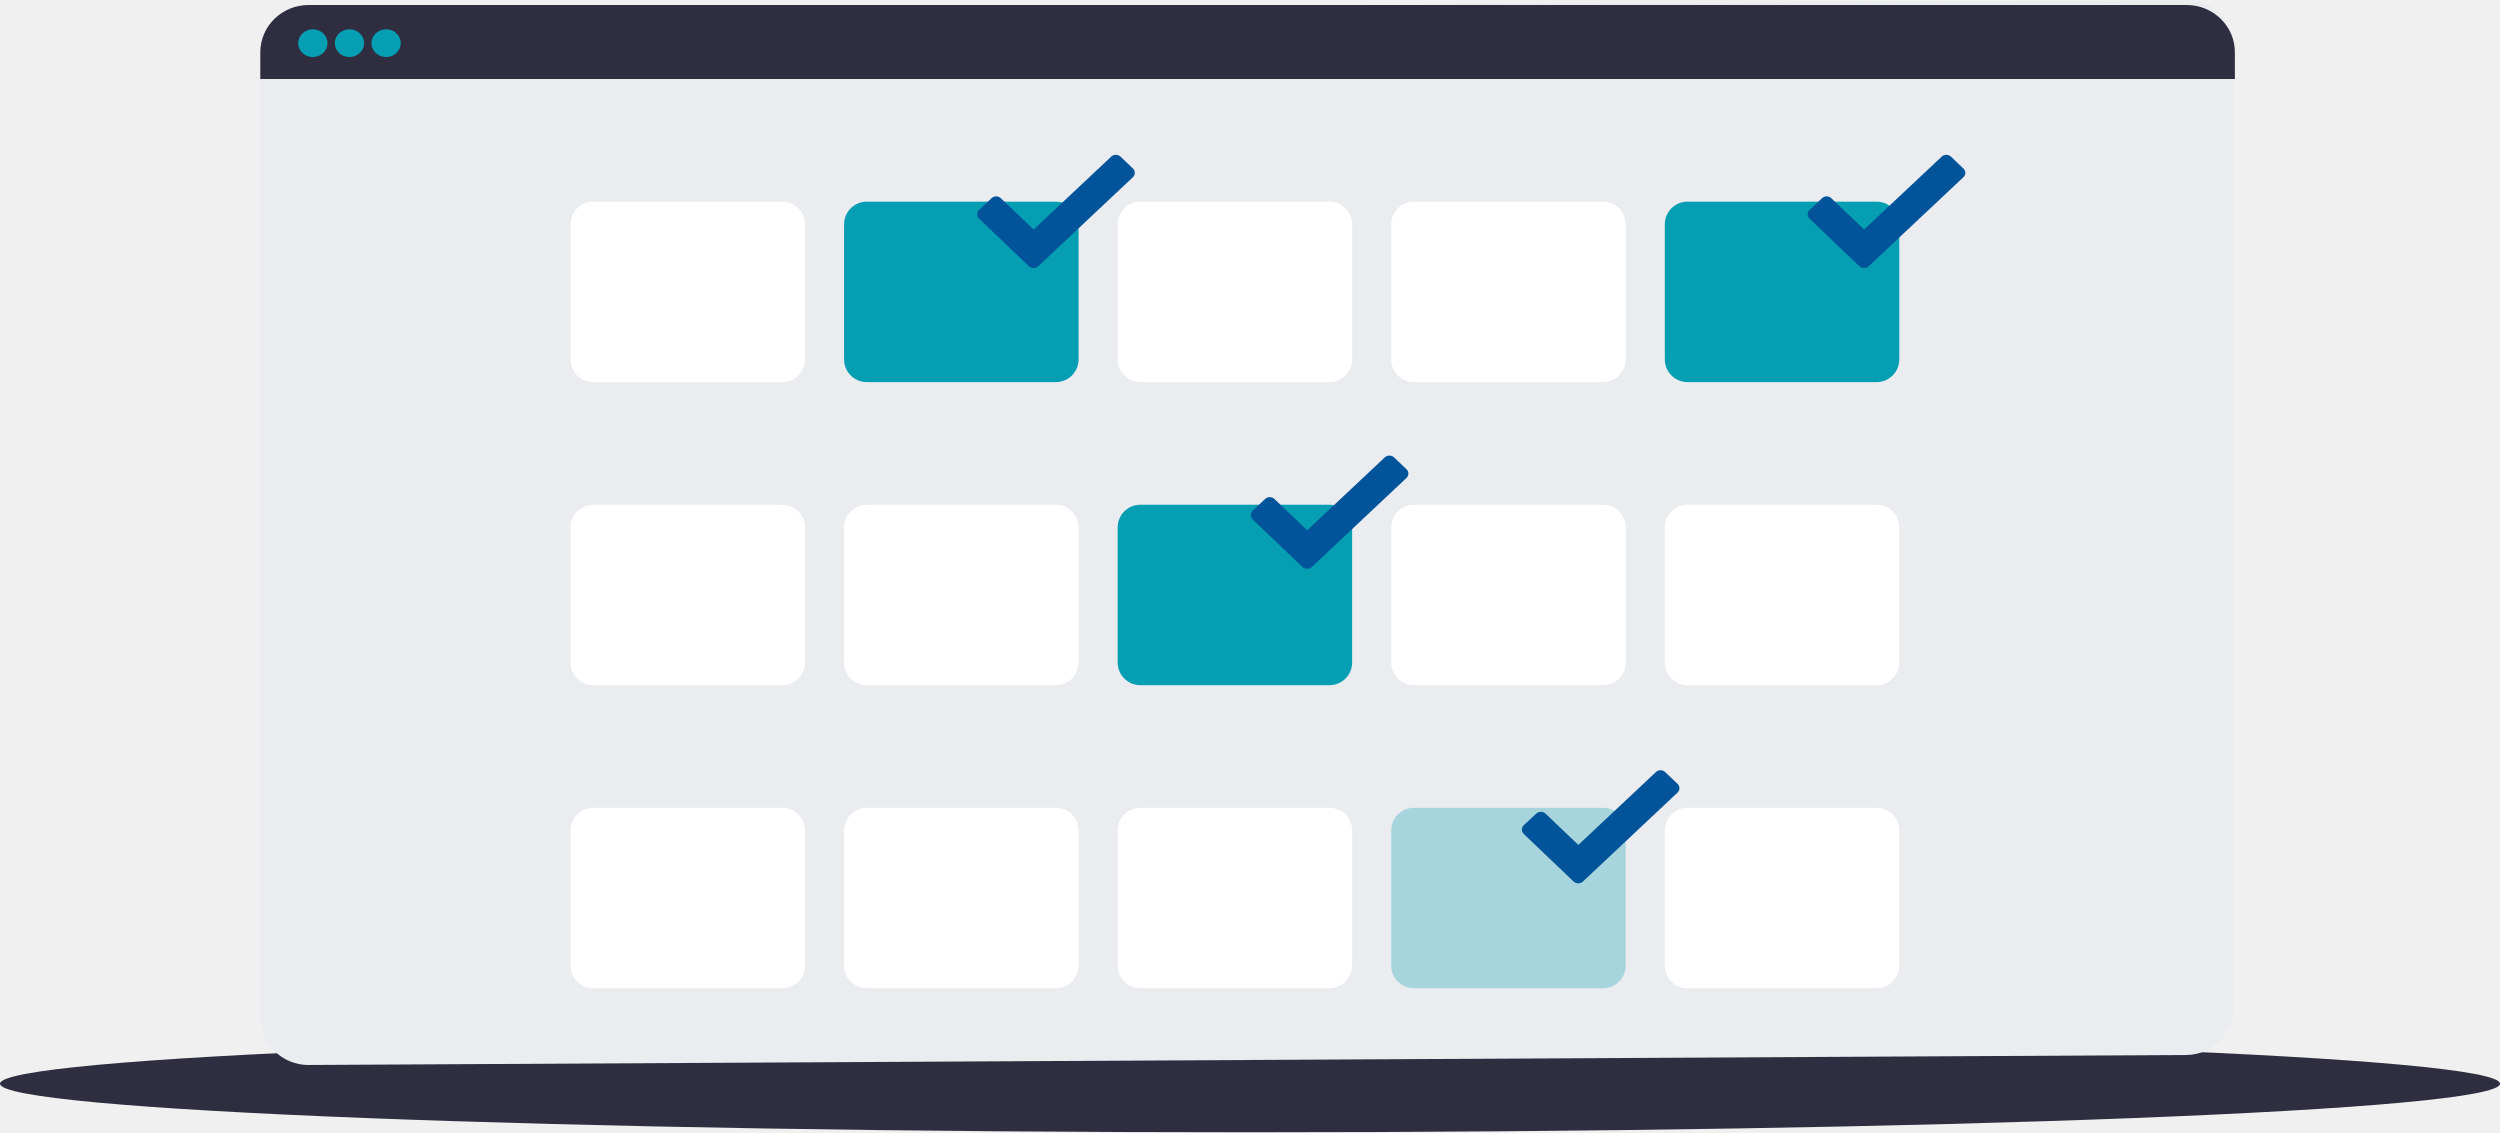
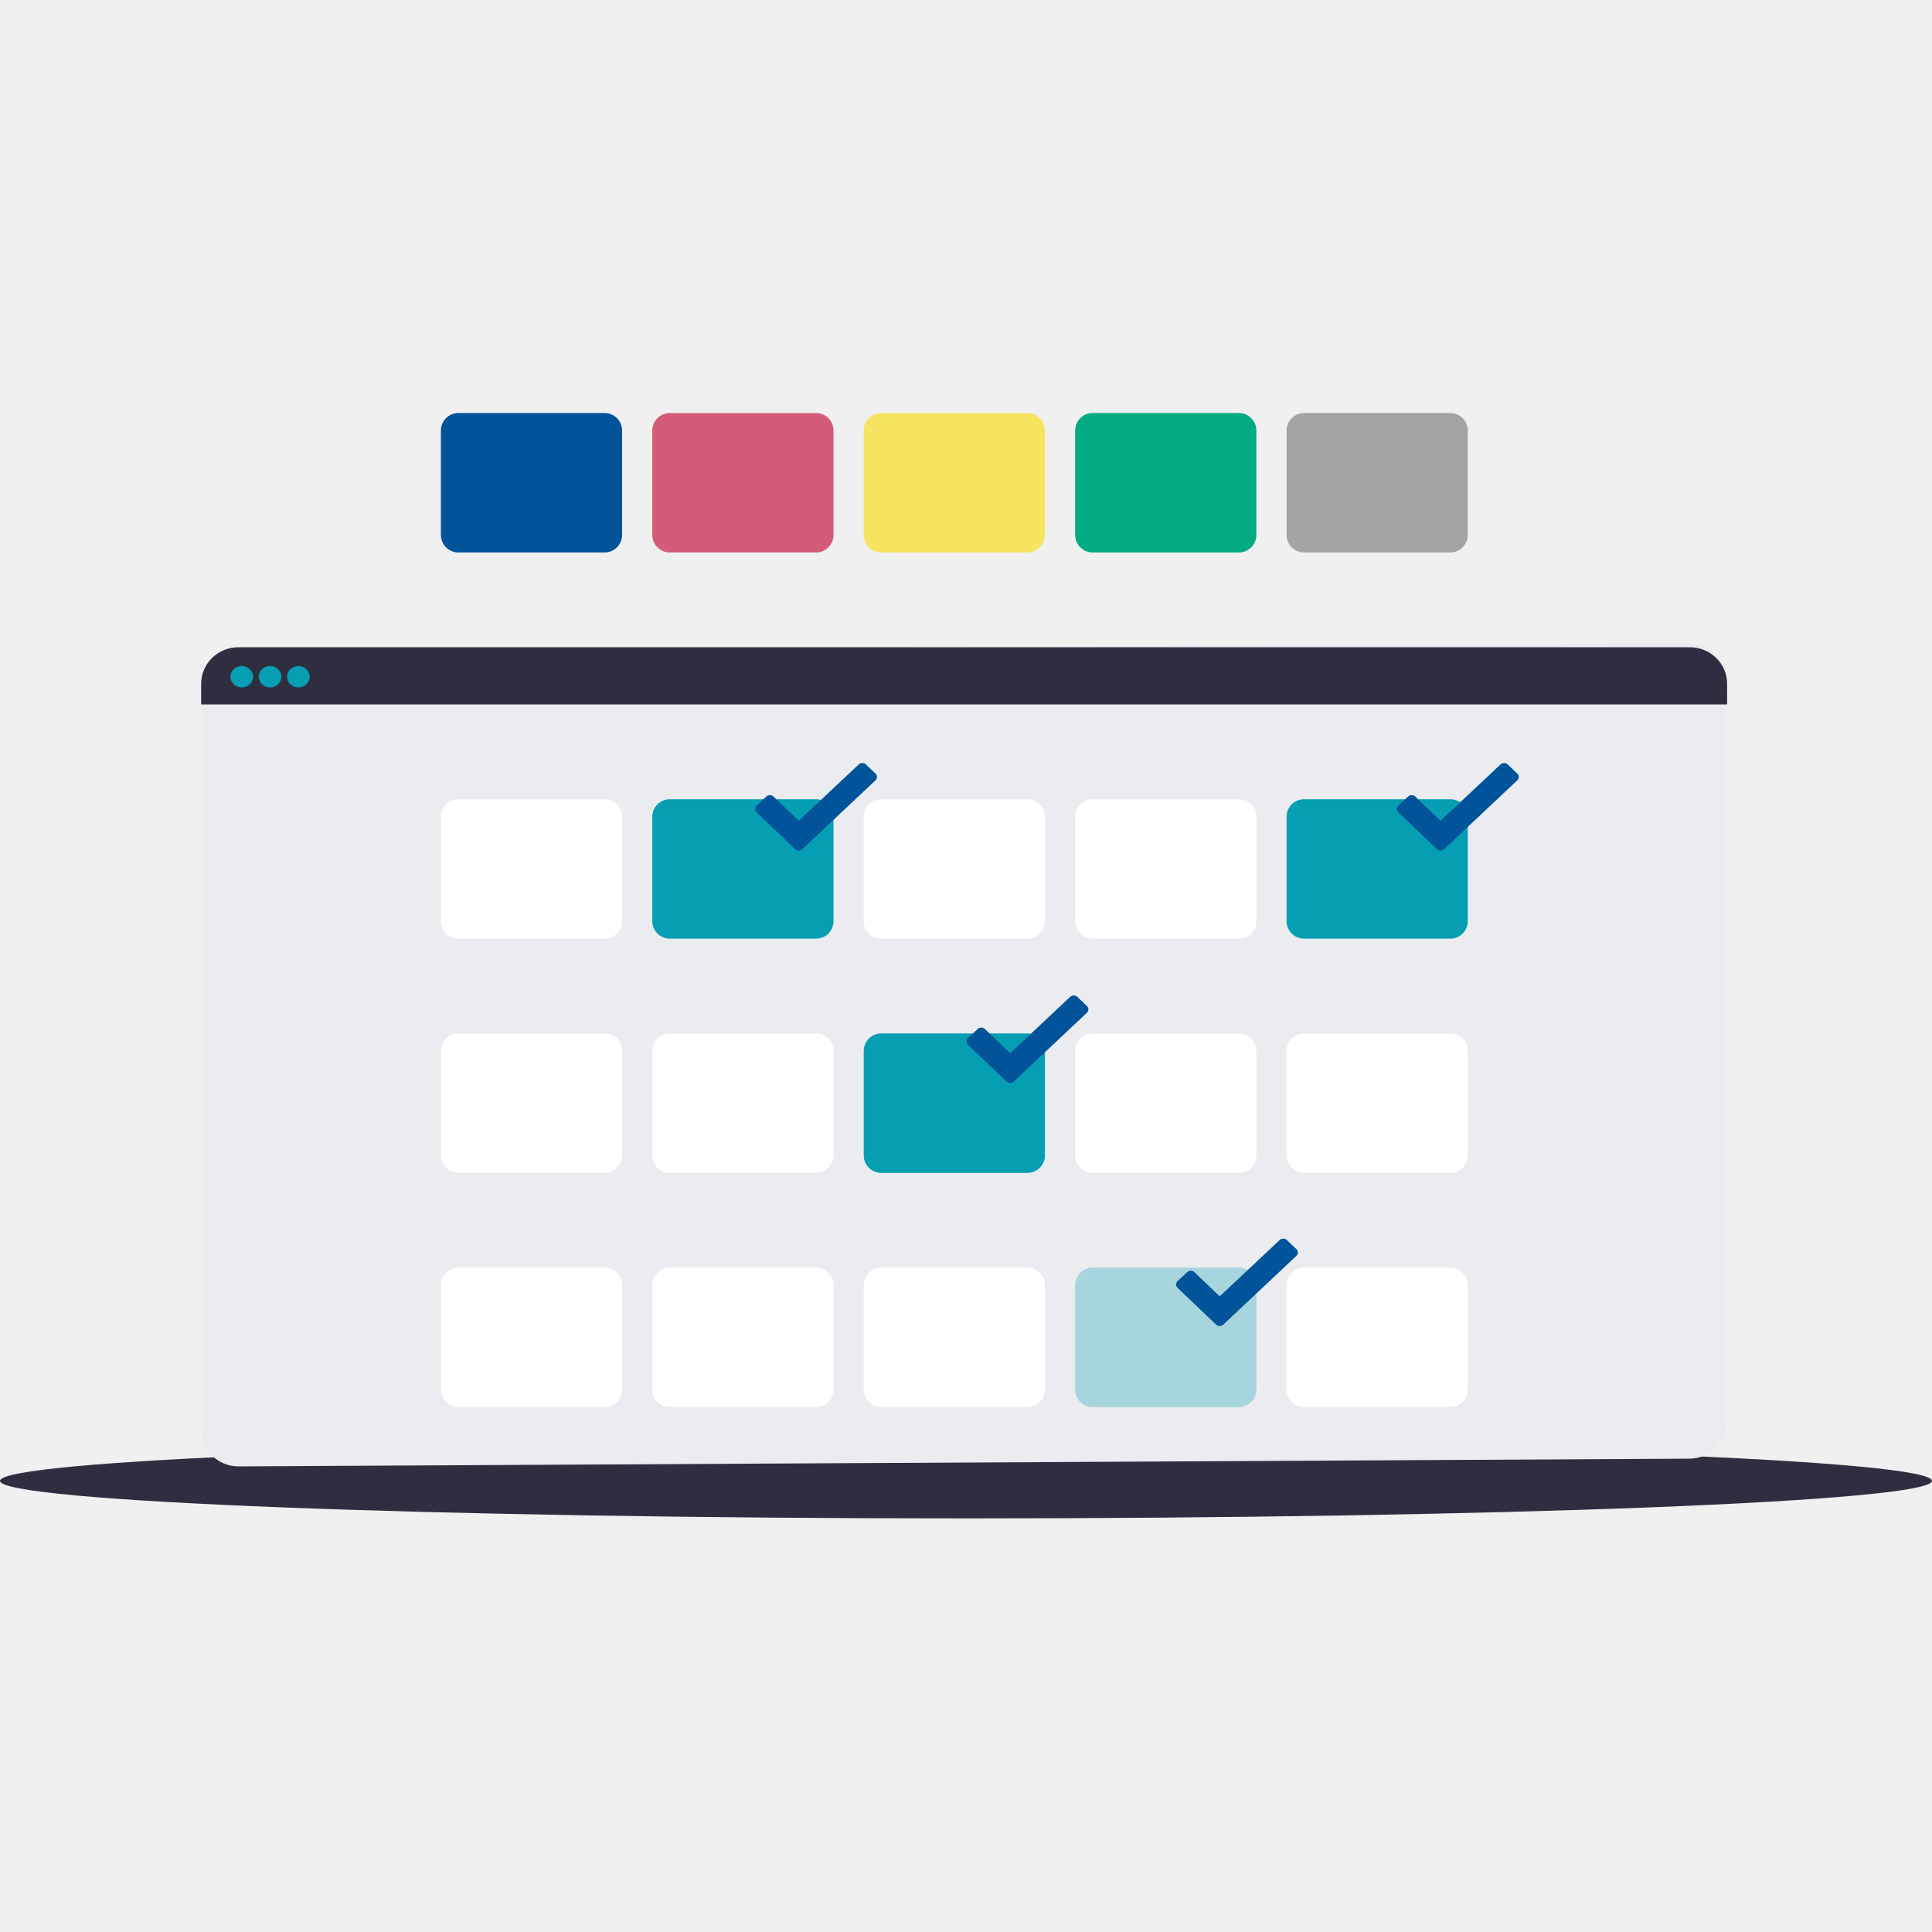
- <svg xmlns="http://www.w3.org/2000/svg" version="1.1" viewBox="0 0 1080.574 489.408" height="489.408" width="1080.574" data-name="Layer 1" id="af276b94-b3c8-433b-9b31-66faa65c3372">
+ <svg xmlns="http://www.w3.org/2000/svg" version="1.1" viewBox="0 0 1080.574 1080.25" height="1080.25" width="1080.574" data-name="Layer 1" id="af276b94-b3c8-433b-9b31-66faa65c3372">
  <defs id="defs155" />
-   <ellipse style="fill:#2f2e41;fill-opacity:1;stroke-width:0.958" id="ellipse26" fill="#3f3d56" ry="21" rx="540.287" cy="468.408" cx="540.287" />
-   <rect style="fill:#ebecf0;fill-opacity:1;stroke-width:1.012" transform="matrix(0.9999859,-0.00531786,0,1,0,0)" id="rect28" fill="#f2f2f2" rx="20.892" height="456" width="853.297" y="5.025" x="112.511" />
-   <path style="fill:#2f2e41;fill-opacity:1;stroke-width:1.012" id="path30" fill="#3f3d56" d="m 965.98,22.578 v 11.58 h -853.47 v -11.58 A 20.897,20.42 0 0 1 133.406,2.158 h 811.677 a 20.897,20.42 0 0 1 20.897,20.42 z" />
-   <ellipse style="stroke-width:1.028" ry="6" rx="6.335" id="circle32" fill="#059eb2" cy="18.658" cx="135.209" />
-   <ellipse style="stroke-width:1.028" ry="6" rx="6.335" id="circle34" fill="#059eb2" cy="18.658" cx="151.045" />
-   <ellipse style="stroke-width:1.028" ry="6" rx="6.335" id="circle36" fill="#059eb2" cy="18.658" cx="166.882" />
-   <path id="path38" stroke-width="2.055" stroke-miterlimit="10" stroke="#f2f2f2" fill="none" d="M 286.184,221.658" />
-   <path id="path40" stroke-width="2.055" stroke-miterlimit="10" stroke="#f2f2f2" fill="none" d="M 271.403,220.658" />
-   <rect style="stroke-width:1.028" id="rect42" fill="#ffffff" rx="9.808" height="78" width="101.354" y="87.158" x="246.592" />
-   <rect style="stroke-width:1.028" id="rect44" fill="#059eb2" rx="9.808" height="78" width="101.354" y="87.158" x="364.839" />
-   <rect style="stroke-width:1.028" id="rect46" fill="#ffffff" rx="9.808" height="78" width="101.354" y="87.158" x="483.085" />
-   <rect style="stroke-width:1.028" id="rect48" fill="#ffffff" rx="9.808" height="78" width="101.354" y="87.158" x="601.331" />
-   <rect style="stroke-width:1.028" id="rect50" fill="#059eb2" rx="9.808" height="78" width="101.354" y="87.158" x="719.577" />
-   <rect style="stroke-width:1.028" id="rect52" fill="#ffffff" rx="9.808" height="78" width="101.354" y="218.158" x="246.592" />
-   <rect style="stroke-width:1.028" id="rect54" fill="#ffffff" rx="9.808" height="78" width="101.354" y="218.158" x="364.839" />
-   <rect style="stroke-width:1.028" id="rect56" fill="#059eb2" rx="9.808" height="78" width="101.354" y="218.158" x="483.085" />
-   <rect style="stroke-width:1.028" id="rect58" fill="#ffffff" rx="9.808" height="78" width="101.354" y="218.158" x="601.331" />
-   <rect style="stroke-width:1.028" id="rect60" fill="#ffffff" rx="9.808" height="78" width="101.354" y="218.158" x="719.577" />
-   <rect style="stroke-width:1.028" id="rect62" fill="#ffffff" rx="9.808" height="78" width="101.354" y="349.158" x="246.592" />
-   <rect style="stroke-width:1.028" id="rect64" fill="#ffffff" rx="9.808" height="78" width="101.354" y="349.158" x="364.839" />
-   <rect style="stroke-width:1.028" id="rect66" fill="#ffffff" rx="9.808" height="78" width="101.354" y="349.158" x="483.085" />
-   <rect style="stroke-width:1.028" id="rect68" opacity="0.3" fill="#059eb2" rx="9.808" height="78" width="101.354" y="349.158" x="601.331" />
-   <rect style="stroke-width:1.028" id="rect70" fill="#ffffff" rx="9.808" height="78" width="101.354" y="349.158" x="719.577" />
-   <path style="fill:#02549a;fill-opacity:1;stroke-width:1.028" id="path72" fill="#3acc6c" d="m 489.652,72.798 -5.342,-5.09 a 2.829,2.68 0 0 0 -4.022,0 l -33.531,31.49 -14.179,-13.54 a 2.808,2.66 0 0 0 -3.991,0 l -5.395,5.05 a 2.872,2.72 0 0 0 0,3.82 l 21.527,20.55 a 2.872,2.72 0 0 0 4.033,0 l 40.901,-38.46 a 2.829,2.68 0 0 0 0,-3.82 z" />
-   <path style="fill:#02549a;fill-opacity:1;stroke-width:1.028" id="path74" fill="#3acc6c" d="m 848.613,72.798 -5.342,-5.09 a 2.829,2.68 0 0 0 -4.022,0 l -33.531,31.49 -14.179,-13.54 a 2.808,2.66 0 0 0 -3.991,0 l -5.395,5.05 a 2.872,2.72 0 0 0 0,3.82 l 21.527,20.55 a 2.872,2.72 0 0 0 4.033,0 l 40.901,-38.46 a 2.829,2.68 0 0 0 0,-3.82 z" />
-   <path style="fill:#02549a;fill-opacity:1;stroke-width:1.028" id="path76" fill="#3acc6c" d="m 607.898,202.798 -5.342,-5.09 a 2.829,2.68 0 0 0 -4.022,0 l -33.531,31.49 -14.179,-13.54 a 2.808,2.66 0 0 0 -3.991,0 l -5.395,5.05 a 2.872,2.72 0 0 0 0,3.82 l 21.527,20.55 a 2.872,2.72 0 0 0 4.033,0 l 40.901,-38.46 a 2.829,2.68 0 0 0 0,-3.82 z" />
-   <path style="fill:#02549a;fill-opacity:1;stroke-width:1.028" id="path78" fill="#3acc6c" d="m 725.088,338.798 -5.342,-5.09 a 2.829,2.68 0 0 0 -4.022,0 l -33.531,31.49 -14.179,-13.54 a 2.808,2.66 0 0 0 -3.991,0 l -5.395,5 a 2.872,2.72 0 0 0 0,3.82 l 21.527,20.55 a 2.872,2.72 0 0 0 4.033,0 l 40.9,-38.46 a 2.829,2.68 0 0 0 0,-3.77 z" />
+   <ellipse style="fill:#2f2e41;fill-opacity:1;stroke-width:0.958" id="ellipse26" fill="#3f3d56" ry="21" rx="540.287" cy="828.25" cx="540.287" />
+   <rect style="fill:#ebecf0;fill-opacity:1;stroke-width:1.012" transform="matrix(0.9999859,-0.00531786,0,1,0,0)" id="rect28" fill="#f2f2f2" rx="20.892" height="456" width="853.297" y="364.867" x="112.511" />
+   <path style="fill:#2f2e41;fill-opacity:1;stroke-width:1.012" id="path30" fill="#3f3d56" d="m 965.98,382.42 v 11.58 h -853.47 v -11.58 a 20.897,20.42 0 0 1 20.897,-20.42 h 811.677 a 20.897,20.42 0 0 1 20.897,20.42 z" />
+   <ellipse style="stroke-width:1.028" ry="6" rx="6.335" id="circle32" fill="#059eb2" cy="378.5" cx="135.209" />
+   <ellipse style="stroke-width:1.028" ry="6" rx="6.335" id="circle34" fill="#059eb2" cy="378.5" cx="151.045" />
+   <ellipse style="stroke-width:1.028" ry="6" rx="6.335" id="circle36" fill="#059eb2" cy="378.5" cx="166.882" />
+   <path id="path38" stroke-width="2.055" stroke-miterlimit="10" stroke="#f2f2f2" fill="none" d="M 286.184,581.5" />
+   <path id="path40" stroke-width="2.055" stroke-miterlimit="10" stroke="#f2f2f2" fill="none" d="M 271.403,580.5" />
+   <rect style="stroke-width:1.028" id="rect42" fill="#ffffff" rx="9.808" height="78" width="101.354" y="447" x="246.592" />
+   <rect style="stroke-width:1.028" id="rect44" fill="#059eb2" rx="9.808" height="78" width="101.354" y="447" x="364.839" />
+   <rect style="stroke-width:1.028" id="rect46" fill="#ffffff" rx="9.808" height="78" width="101.354" y="447" x="483.085" />
+   <rect style="stroke-width:1.028" id="rect48" fill="#ffffff" rx="9.808" height="78" width="101.354" y="447" x="601.331" />
+   <rect style="stroke-width:1.028" id="rect50" fill="#059eb2" rx="9.808" height="78" width="101.354" y="447" x="719.577" />
+   <rect style="stroke-width:1.028" id="rect52" fill="#ffffff" rx="9.808" height="78" width="101.354" y="578" x="246.592" />
+   <rect style="stroke-width:1.028" id="rect54" fill="#ffffff" rx="9.808" height="78" width="101.354" y="578" x="364.839" />
+   <rect style="stroke-width:1.028" id="rect56" fill="#059eb2" rx="9.808" height="78" width="101.354" y="578" x="483.085" />
+   <rect style="stroke-width:1.028" id="rect58" fill="#ffffff" rx="9.808" height="78" width="101.354" y="578" x="601.331" />
+   <rect style="stroke-width:1.028" id="rect60" fill="#ffffff" rx="9.808" height="78" width="101.354" y="578" x="719.577" />
+   <rect style="stroke-width:1.028" id="rect62" fill="#ffffff" rx="9.808" height="78" width="101.354" y="709" x="246.592" />
+   <rect style="stroke-width:1.028" id="rect64" fill="#ffffff" rx="9.808" height="78" width="101.354" y="709" x="364.839" />
+   <rect style="stroke-width:1.028" id="rect66" fill="#ffffff" rx="9.808" height="78" width="101.354" y="709" x="483.085" />
+   <rect style="stroke-width:1.028" id="rect68" opacity="0.3" fill="#059eb2" rx="9.808" height="78" width="101.354" y="709" x="601.331" />
+   <rect style="stroke-width:1.028" id="rect70" fill="#ffffff" rx="9.808" height="78" width="101.354" y="709" x="719.577" />
+   <path style="fill:#02549a;fill-opacity:1;stroke-width:1.028" id="path72" fill="#3acc6c" d="m 489.652,432.64 -5.342,-5.09 a 2.829,2.68 0 0 0 -4.022,0 l -33.531,31.49 -14.179,-13.54 a 2.808,2.66 0 0 0 -3.991,0 l -5.395,5.05 a 2.872,2.72 0 0 0 0,3.82 l 21.527,20.55 a 2.872,2.72 0 0 0 4.033,0 l 40.901,-38.46 a 2.829,2.68 0 0 0 0,-3.82 z" />
+   <path style="fill:#02549a;fill-opacity:1;stroke-width:1.028" id="path74" fill="#3acc6c" d="m 848.613,432.64 -5.342,-5.09 a 2.829,2.68 0 0 0 -4.022,0 l -33.531,31.49 -14.179,-13.54 a 2.808,2.66 0 0 0 -3.991,0 l -5.395,5.05 a 2.872,2.72 0 0 0 0,3.82 l 21.527,20.55 a 2.872,2.72 0 0 0 4.033,0 l 40.901,-38.46 a 2.829,2.68 0 0 0 0,-3.82 z" />
+   <path style="fill:#02549a;fill-opacity:1;stroke-width:1.028" id="path76" fill="#3acc6c" d="m 607.898,562.64 -5.342,-5.09 a 2.829,2.68 0 0 0 -4.022,0 l -33.531,31.49 -14.179,-13.54 a 2.808,2.66 0 0 0 -3.991,0 l -5.395,5.05 a 2.872,2.72 0 0 0 0,3.82 l 21.527,20.55 a 2.872,2.72 0 0 0 4.033,0 l 40.901,-38.46 a 2.829,2.68 0 0 0 0,-3.82 z" />
+   <path style="fill:#02549a;fill-opacity:1;stroke-width:1.028" id="path78" fill="#3acc6c" d="m 725.088,698.64 -5.342,-5.09 a 2.829,2.68 0 0 0 -4.022,0 l -33.531,31.49 -14.179,-13.54 a 2.808,2.66 0 0 0 -3.991,0 l -5.395,5 a 2.872,2.72 0 0 0 0,3.82 l 21.527,20.55 a 2.872,2.72 0 0 0 4.033,0 l 40.9,-38.46 a 2.829,2.68 0 0 0 0,-3.77 z" />
+   <rect x="246.592" y="231" width="101.354" height="78" rx="9.808" fill="#ffffff" id="rect42-8" style="fill:#02549a;fill-opacity:1;stroke-width:1.028" />
+   <rect x="364.838" y="231" width="101.354" height="78" rx="9.808" fill="#059eb2" id="rect44-9" style="fill:#d35c78;fill-opacity:1;stroke-width:1.028" />
+   <rect x="483.084" y="231" width="101.354" height="78" rx="9.808" fill="#ffffff" id="rect46-4" style="fill:#f7e562;fill-opacity:1;stroke-width:1.028" />
+   <rect x="601.331" y="231" width="101.354" height="78" rx="9.808" fill="#ffffff" id="rect48-7" style="fill:#04ab83;fill-opacity:1;stroke-width:1.028" />
+   <rect x="719.577" y="231" width="101.354" height="78" rx="9.808" fill="#059eb2" id="rect50-0" style="fill:#a4a4a7;fill-opacity:1;stroke-width:1.028" />
</svg>
